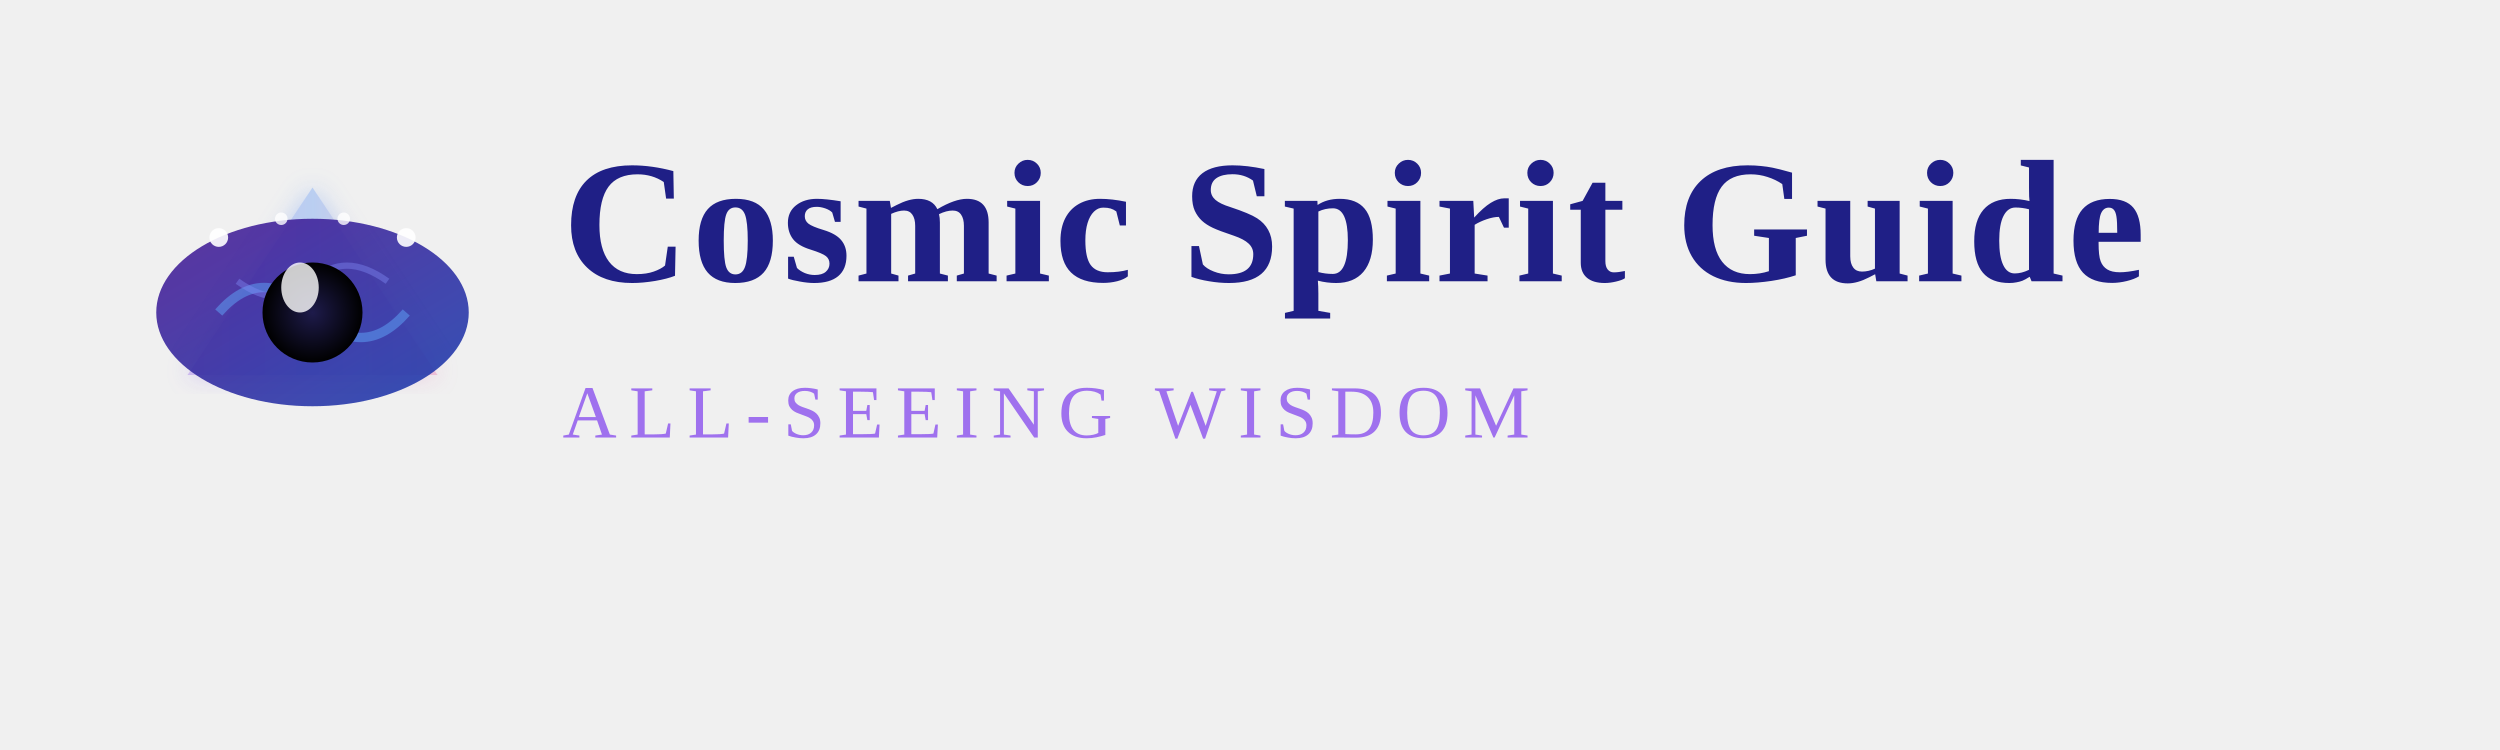
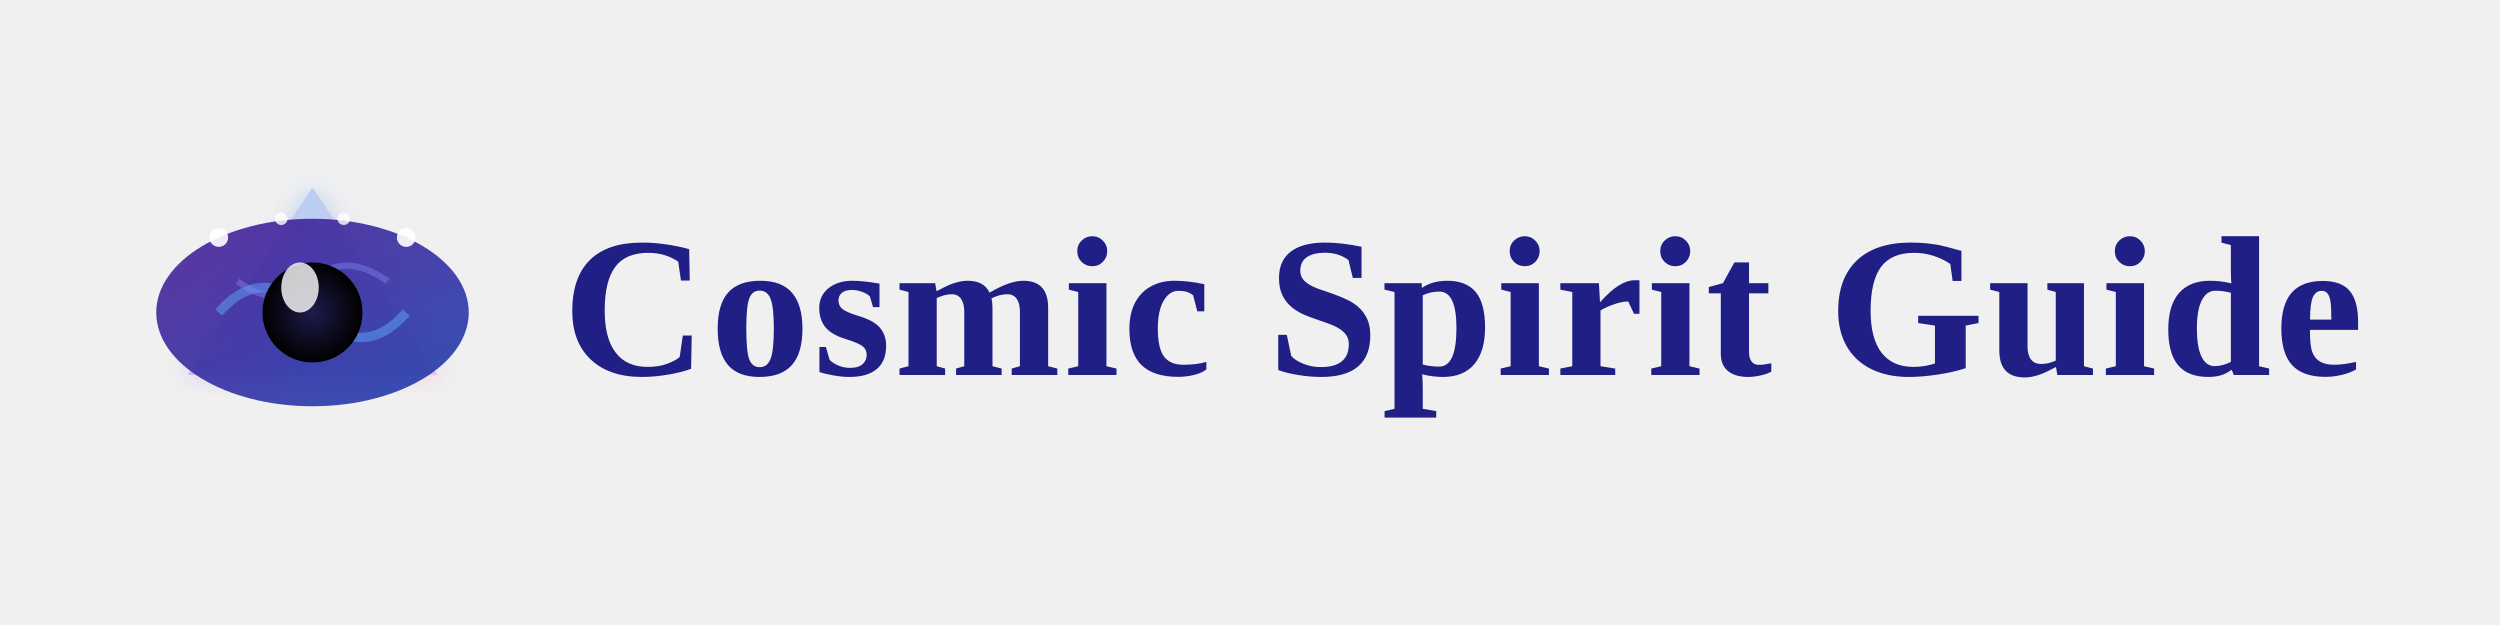
- <svg xmlns="http://www.w3.org/2000/svg" viewBox="0 0 400 120" preserveAspectRatio="xMinYMid meet">
+ <svg xmlns="http://www.w3.org/2000/svg" viewBox="0 0 400 100" preserveAspectRatio="xMinYMid meet">
  <defs>
    <linearGradient id="eyeGradient" x1="0%" y1="0%" x2="100%" y2="0%">
      <stop offset="0%" style="stop-color:#7c3aed;stop-opacity:1" />
      <stop offset="50%" style="stop-color:#3b82f6;stop-opacity:1" />
      <stop offset="100%" style="stop-color:#ec4899;stop-opacity:1" />
    </linearGradient>
    <linearGradient id="irisGradient" x1="0%" y1="0%" x2="100%" y2="100%">
      <stop offset="0%" style="stop-color:#4c1d95;stop-opacity:1" />
      <stop offset="100%" style="stop-color:#1e40af;stop-opacity:1" />
    </linearGradient>
    <radialGradient id="pupilGradient" cx="50%" cy="50%">
      <stop offset="0%" style="stop-color:#1e1b4b;stop-opacity:1" />
      <stop offset="100%" style="stop-color:#000000;stop-opacity:1" />
    </radialGradient>
    <filter id="glow">
      <feGaussianBlur stdDeviation="2" result="coloredBlur" />
      <feMerge>
        <feMergeNode in="coloredBlur" />
        <feMergeNode in="SourceGraphic" />
      </feMerge>
    </filter>
  </defs>
  <g transform="translate(10, 10)">
    <path d="M 40 20 L 20 50 L 60 50 Z" fill="url(#eyeGradient)" opacity="0.3" filter="url(#glow)" />
    <ellipse cx="40" cy="40" rx="25" ry="15" fill="url(#irisGradient)" opacity="0.9" />
    <path d="M 25 40 Q 32 32, 40 40 Q 48 48, 55 40" stroke="#60a5fa" stroke-width="1.5" fill="none" opacity="0.5" />
    <path d="M 28 35 Q 35 40, 40 35 Q 45 30, 52 35" stroke="#818cf8" stroke-width="1" fill="none" opacity="0.4" />
    <circle cx="40" cy="40" r="8" fill="url(#pupilGradient)" />
    <ellipse cx="38" cy="36" rx="3" ry="4" fill="#ffffff" opacity="0.8" />
    <circle cx="25" cy="28" r="1.5" fill="#ffffff" opacity="0.9" />
    <circle cx="35" cy="25" r="1" fill="#ffffff" opacity="0.8" />
    <circle cx="45" cy="25" r="1" fill="#ffffff" opacity="0.8" />
    <circle cx="55" cy="28" r="1.5" fill="#ffffff" opacity="0.9" />
    <line x1="40" y1="20" x2="40" y2="10" stroke="url(#eyeGradient)" stroke-width="2" opacity="0.6" stroke-linecap="round" />
    <line x1="40" y1="55" x2="40" y2="65" stroke="url(#eyeGradient)" stroke-width="2" opacity="0.6" stroke-linecap="round" />
    <line x1="15" y1="40" x2="5" y2="40" stroke="url(#eyeGradient)" stroke-width="2" opacity="0.6" stroke-linecap="round" />
    <line x1="65" y1="40" x2="75" y2="40" stroke="url(#eyeGradient)" stroke-width="2" opacity="0.6" stroke-linecap="round" />
  </g>
-   <text x="90" y="45" font-family="'Cormorant Garamond', 'Playfair Display', 'Times New Roman', serif" font-size="28" font-weight="600" fill="#1f1f86" letter-spacing="0.5px">
+   <text x="90" y="60" font-family="'Cormorant Garamond', 'Playfair Display', 'Times New Roman', serif" font-size="32" font-weight="600" fill="#1f1f86" letter-spacing="0.5px">
    Cosmic Spirit Guide
  </text>
-   <text x="90" y="70" font-family="'Cormorant Garamond', 'Playfair Display', 'Times New Roman', serif" font-size="12" font-weight="400" fill="#7c3aed" opacity="0.7" letter-spacing="2px">
-     ALL-SEEING WISDOM
-   </text>
</svg>
